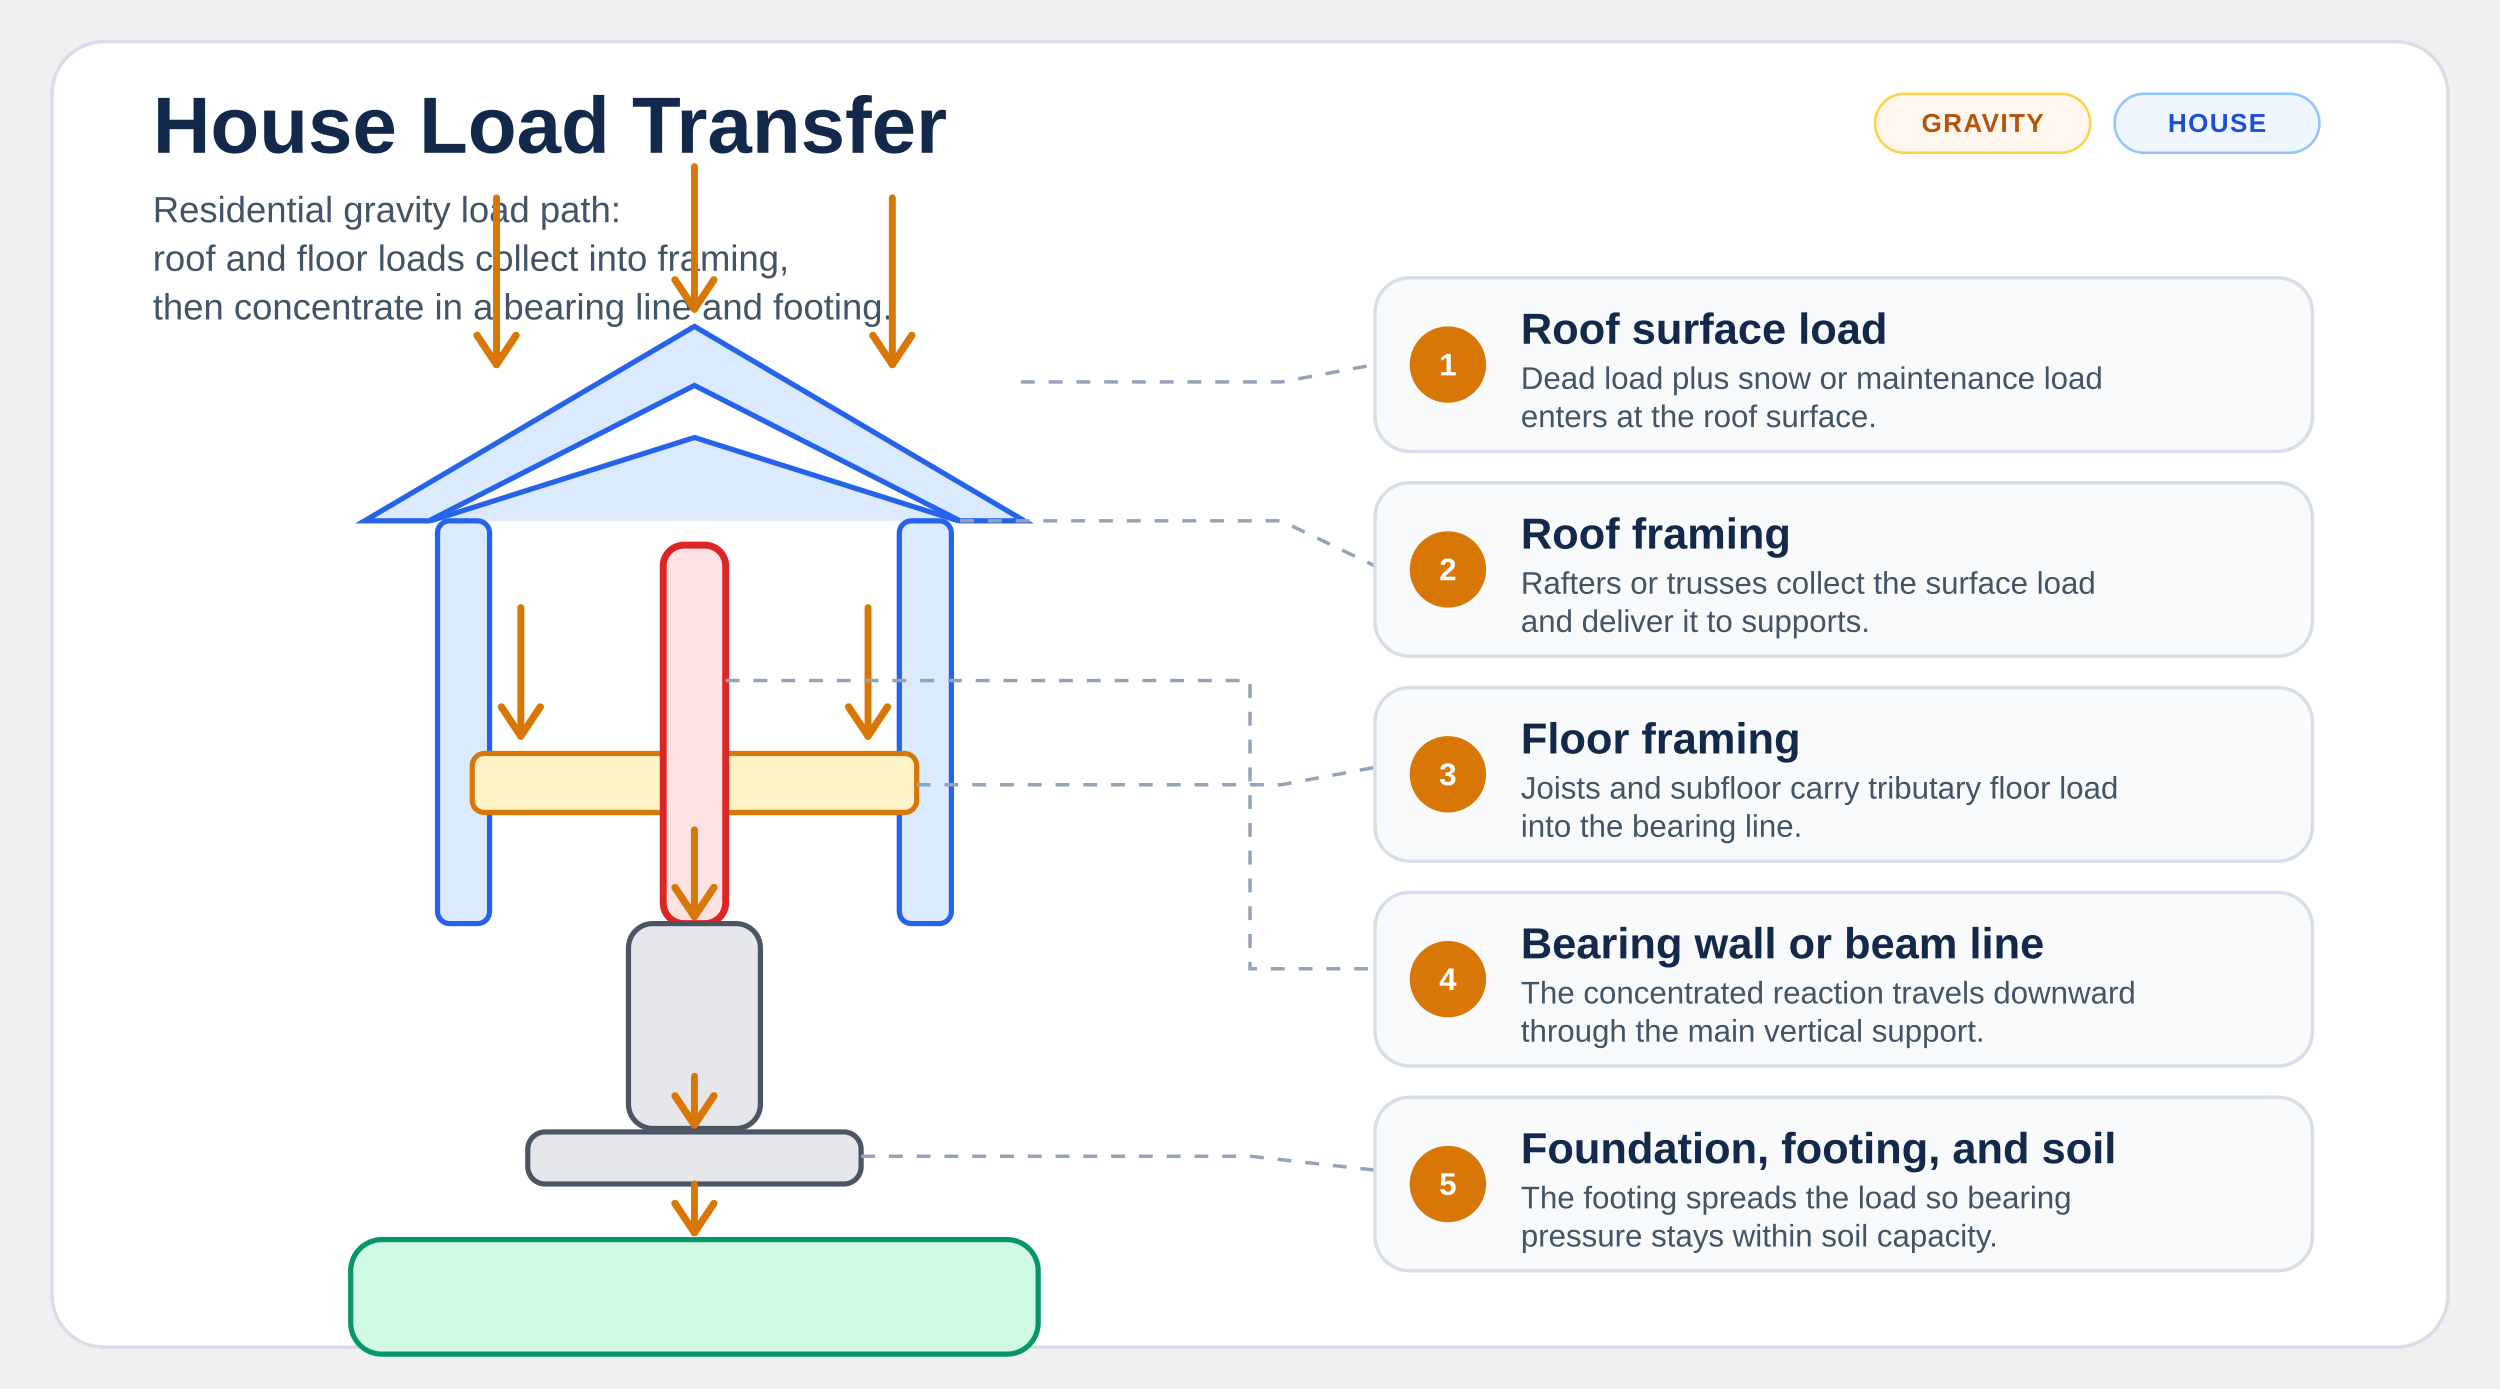
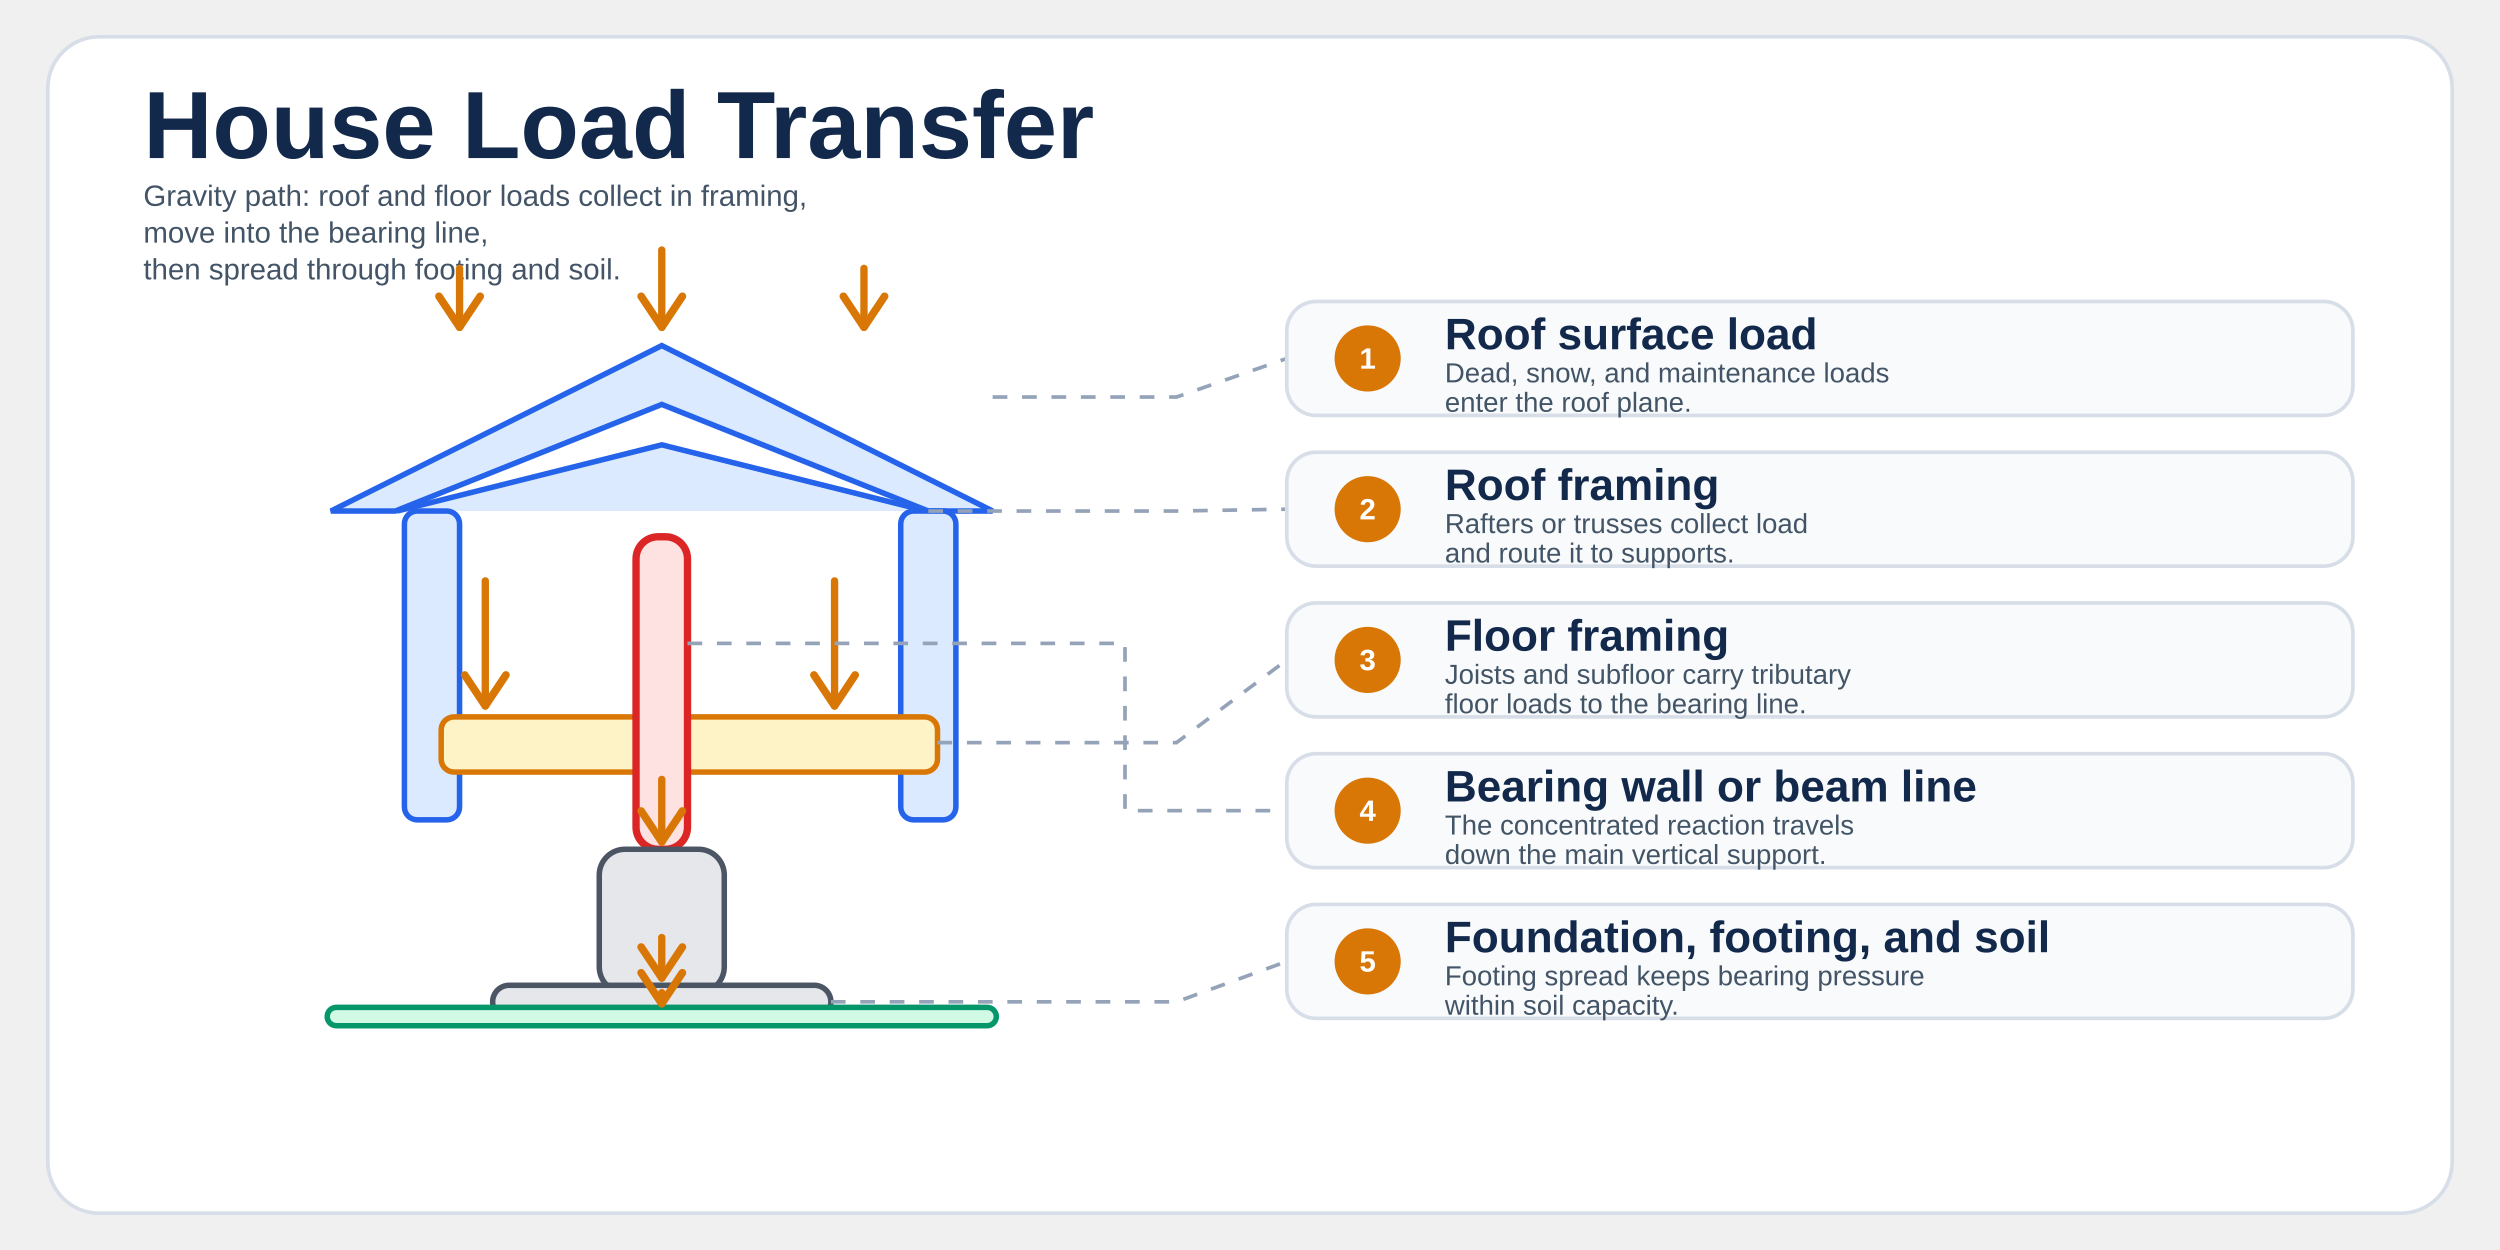
- <svg xmlns="http://www.w3.org/2000/svg" width="1440" height="800" viewBox="0 0 1440 800" role="img" aria-labelledby="title desc">
+ <svg xmlns="http://www.w3.org/2000/svg" width="1360" height="680" viewBox="0 0 1360 680" role="img" aria-labelledby="title desc">
  <defs>
    <marker id="arrow" viewBox="0 0 10 10" refX="8" refY="5" markerWidth="7" markerHeight="7" orient="auto-start-reverse">
      <path d="M2 1L8 5L2 9" fill="none" stroke="context-stroke" stroke-width="1.5" stroke-linecap="round" stroke-linejoin="round" />
    </marker>
    <style>
      .panel { fill: #ffffff; stroke: #d7dee8; stroke-width: 2; }
-       .title { font: 600 46px "Segoe UI", Arial, sans-serif; fill: #13294b; }
-       .subtitle { font: 400 21px "Segoe UI", Arial, sans-serif; fill: #425466; }
+       .title { font: 600 52px "Segoe UI", Arial, sans-serif; fill: #13294b; }
+       .subtitle { font: 400 16px "Segoe UI", Arial, sans-serif; fill: #425466; }
      .house { fill: #dbeafe; stroke: #2563eb; stroke-width: 3; }
      .floor { fill: #fef3c7; stroke: #d97706; stroke-width: 3; }
      .bearing { fill: #fee2e2; stroke: #dc2626; stroke-width: 4; }
      .foundation { fill: #e5e7eb; stroke: #4b5563; stroke-width: 3; }
      .soil { fill: #d1fae5; stroke: #059669; stroke-width: 3; }
      .load { fill: none; stroke: #d97706; stroke-width: 4; stroke-linecap: round; }
      .leader { fill: none; stroke: #94a3b8; stroke-width: 2; stroke-dasharray: 8 8; }
      .card { fill: #f8fafc; stroke: #d7dee8; stroke-width: 2; }
      .badge { fill: #d97706; }
-       .badge-text { font: 700 18px "Segoe UI", Arial, sans-serif; fill: #ffffff; text-anchor: middle; dominant-baseline: central; }
-       .card-title { font: 600 25px "Segoe UI", Arial, sans-serif; fill: #13294b; }
-       .card-body { font: 400 18px "Segoe UI", Arial, sans-serif; fill: #425466; }
-       .chip { font: 600 15px "Segoe UI", Arial, sans-serif; letter-spacing: 0.8px; }
+       .badge-text { font: 700 16px "Segoe UI", Arial, sans-serif; fill: #ffffff; text-anchor: middle; dominant-baseline: central; }
+       .card-title { font: 600 24px "Segoe UI", Arial, sans-serif; fill: #13294b; }
+       .card-body { font: 400 15px "Segoe UI", Arial, sans-serif; fill: #425466; }
    </style>
  </defs>
-   <rect class="panel" x="30" y="24" width="1380" height="752" rx="30" />
-   <text class="title" x="88" y="88">House Load Transfer</text>
-   <text class="subtitle" x="88" y="128">
-     <tspan x="88" dy="0">Residential gravity load path:</tspan>
-     <tspan x="88" dy="28">roof and floor loads collect into framing,</tspan>
-     <tspan x="88" dy="28">then concentrate in a bearing line and footing.</tspan>
+   <rect class="panel" x="26" y="20" width="1308" height="640" rx="28" />
+   <text class="title" x="78" y="86">House Load Transfer</text>
+   <text class="subtitle" x="78" y="112">
+     <tspan x="78" dy="0">Gravity path: roof and floor loads collect in framing,</tspan>
+     <tspan x="78" dy="20">move into the bearing line,</tspan>
+     <tspan x="78" dy="20">then spread through footing and soil.</tspan>
  </text>
-   <rect x="1080" y="54" width="124" height="34" rx="17" fill="#fff7ed" stroke="#fcd34d" stroke-width="1.5" />
-   <rect x="1218" y="54" width="118" height="34" rx="17" fill="#eff6ff" stroke="#93c5fd" stroke-width="1.5" />
-   <text class="chip" x="1142" y="76" text-anchor="middle" fill="#b45309">GRAVITY</text>
-   <text class="chip" x="1277" y="76" text-anchor="middle" fill="#1d4ed8">HOUSE</text>
-   <polygon class="house" points="210,300 400,188 590,300 553,300 400,222 247,300" />
-   <polyline class="house" points="248,300 400,252 552,300" fill="none" />
-   <rect class="house" x="252" y="300" width="30" height="232" rx="7" />
-   <rect class="house" x="518" y="300" width="30" height="232" rx="7" />
-   <rect class="floor" x="272" y="434" width="256" height="34" rx="7" />
-   <rect class="bearing" x="382" y="314" width="36" height="218" rx="12" />
-   <rect class="foundation" x="362" y="532" width="76" height="118" rx="14" />
-   <rect class="foundation" x="304" y="652" width="192" height="30" rx="10" />
-   <rect class="soil" x="202" y="714" width="396" height="66" rx="18" />
-   <path class="load" d="M286 114 L286 210" marker-end="url(#arrow)" />
-   <path class="load" d="M400 96 L400 178" marker-end="url(#arrow)" />
-   <path class="load" d="M514 114 L514 210" marker-end="url(#arrow)" />
-   <path class="load" d="M300 350 L300 424" marker-end="url(#arrow)" />
-   <path class="load" d="M500 350 L500 424" marker-end="url(#arrow)" />
-   <path class="load" d="M400 478 L400 528" marker-end="url(#arrow)" />
-   <path class="load" d="M400 620 L400 648" marker-end="url(#arrow)" />
-   <path class="load" d="M400 682 L400 710" marker-end="url(#arrow)" />
-   <path class="leader" d="M588 220 L738 220 L792 210" />
-   <path class="leader" d="M553 300 L738 300 L792 326" />
-   <path class="leader" d="M528 452 L738 452 L792 442" />
-   <path class="leader" d="M418 392 L720 392 L720 558 L792 558" />
-   <path class="leader" d="M496 666 L720 666 L792 674" />
+   <polygon class="house" points="180,278 360,188 540,278 505,278 360,220 215,278" />
+   <polyline class="house" points="216,278 360,242 504,278" fill="none" />
+   <rect class="house" x="220" y="278" width="30" height="168" rx="7" />
+   <rect class="house" x="490" y="278" width="30" height="168" rx="7" />
+   <rect class="floor" x="240" y="390" width="270" height="30" rx="7" />
+   <rect class="bearing" x="346" y="292" width="28" height="170" rx="12" />
+   <rect class="foundation" x="326" y="462" width="68" height="78" rx="14" />
+   <rect class="foundation" x="268" y="536" width="184" height="18" rx="9" />
+   <rect class="soil" x="178" y="548" width="364" height="10" rx="5" />
+   <path class="load" d="M250 146 L250 178" marker-end="url(#arrow)" />
+   <path class="load" d="M360 136 L360 178" marker-end="url(#arrow)" />
+   <path class="load" d="M470 146 L470 178" marker-end="url(#arrow)" />
+   <path class="load" d="M264 316 L264 384" marker-end="url(#arrow)" />
+   <path class="load" d="M454 316 L454 384" marker-end="url(#arrow)" />
+   <path class="load" d="M360 424 L360 458" marker-end="url(#arrow)" />
+   <path class="load" d="M360 510 L360 532" marker-end="url(#arrow)" />
+   <path class="load" d="M360 540 L360 546" marker-end="url(#arrow)" />
+   <path class="leader" d="M540 216 L640 216 L700 195" />
+   <path class="leader" d="M505 278 L640 278 L700 277" />
+   <path class="leader" d="M510 404 L640 404 L700 359" />
+   <path class="leader" d="M374 350 L612 350 L612 441 L700 441" />
+   <path class="leader" d="M452 545 L640 545 L700 523" />
  <g>
-     <rect class="card" x="792" y="160" width="540" height="100" rx="20" />
-     <circle class="badge" cx="834" cy="210" r="22" />
-     <text class="badge-text" x="834" y="210">1</text>
-     <text class="card-title" x="876" y="198">Roof surface load</text>
-     <text class="card-body" x="876" y="224">
-       <tspan x="876" dy="0">Dead load plus snow or maintenance load</tspan>
-       <tspan x="876" dy="22">enters at the roof surface.</tspan>
+     <rect class="card" x="700" y="164" width="580" height="62" rx="16" />
+     <circle class="badge" cx="744" cy="195" r="18" />
+     <text class="badge-text" x="744" y="195">1</text>
+     <text class="card-title" x="786" y="190">Roof surface load</text>
+     <text class="card-body" x="786" y="208">
+       <tspan x="786" dy="0">Dead, snow, and maintenance loads</tspan>
+       <tspan x="786" dy="16">enter the roof plane.</tspan>
    </text>
  </g>
  <g>
-     <rect class="card" x="792" y="278" width="540" height="100" rx="20" />
-     <circle class="badge" cx="834" cy="328" r="22" />
-     <text class="badge-text" x="834" y="328">2</text>
-     <text class="card-title" x="876" y="316">Roof framing</text>
-     <text class="card-body" x="876" y="342">
-       <tspan x="876" dy="0">Rafters or trusses collect the surface load</tspan>
-       <tspan x="876" dy="22">and deliver it to supports.</tspan>
+     <rect class="card" x="700" y="246" width="580" height="62" rx="16" />
+     <circle class="badge" cx="744" cy="277" r="18" />
+     <text class="badge-text" x="744" y="277">2</text>
+     <text class="card-title" x="786" y="272">Roof framing</text>
+     <text class="card-body" x="786" y="290">
+       <tspan x="786" dy="0">Rafters or trusses collect load</tspan>
+       <tspan x="786" dy="16">and route it to supports.</tspan>
    </text>
  </g>
  <g>
-     <rect class="card" x="792" y="396" width="540" height="100" rx="20" />
-     <circle class="badge" cx="834" cy="446" r="22" />
-     <text class="badge-text" x="834" y="446">3</text>
-     <text class="card-title" x="876" y="434">Floor framing</text>
-     <text class="card-body" x="876" y="460">
-       <tspan x="876" dy="0">Joists and subfloor carry tributary floor load</tspan>
-       <tspan x="876" dy="22">into the bearing line.</tspan>
+     <rect class="card" x="700" y="328" width="580" height="62" rx="16" />
+     <circle class="badge" cx="744" cy="359" r="18" />
+     <text class="badge-text" x="744" y="359">3</text>
+     <text class="card-title" x="786" y="354">Floor framing</text>
+     <text class="card-body" x="786" y="372">
+       <tspan x="786" dy="0">Joists and subfloor carry tributary</tspan>
+       <tspan x="786" dy="16">floor loads to the bearing line.</tspan>
    </text>
  </g>
  <g>
-     <rect class="card" x="792" y="514" width="540" height="100" rx="20" />
-     <circle class="badge" cx="834" cy="564" r="22" />
-     <text class="badge-text" x="834" y="564">4</text>
-     <text class="card-title" x="876" y="552">Bearing wall or beam line</text>
-     <text class="card-body" x="876" y="578">
-       <tspan x="876" dy="0">The concentrated reaction travels downward</tspan>
-       <tspan x="876" dy="22">through the main vertical support.</tspan>
+     <rect class="card" x="700" y="410" width="580" height="62" rx="16" />
+     <circle class="badge" cx="744" cy="441" r="18" />
+     <text class="badge-text" x="744" y="441">4</text>
+     <text class="card-title" x="786" y="436">Bearing wall or beam line</text>
+     <text class="card-body" x="786" y="454">
+       <tspan x="786" dy="0">The concentrated reaction travels</tspan>
+       <tspan x="786" dy="16">down the main vertical support.</tspan>
    </text>
  </g>
  <g>
-     <rect class="card" x="792" y="632" width="540" height="100" rx="20" />
-     <circle class="badge" cx="834" cy="682" r="22" />
-     <text class="badge-text" x="834" y="682">5</text>
-     <text class="card-title" x="876" y="670">Foundation, footing, and soil</text>
-     <text class="card-body" x="876" y="696">
-       <tspan x="876" dy="0">The footing spreads the load so bearing</tspan>
-       <tspan x="876" dy="22">pressure stays within soil capacity.</tspan>
+     <rect class="card" x="700" y="492" width="580" height="62" rx="16" />
+     <circle class="badge" cx="744" cy="523" r="18" />
+     <text class="badge-text" x="744" y="523">5</text>
+     <text class="card-title" x="786" y="518">Foundation, footing, and soil</text>
+     <text class="card-body" x="786" y="536">
+       <tspan x="786" dy="0">Footing spread keeps bearing pressure</tspan>
+       <tspan x="786" dy="16">within soil capacity.</tspan>
    </text>
  </g>
</svg>
